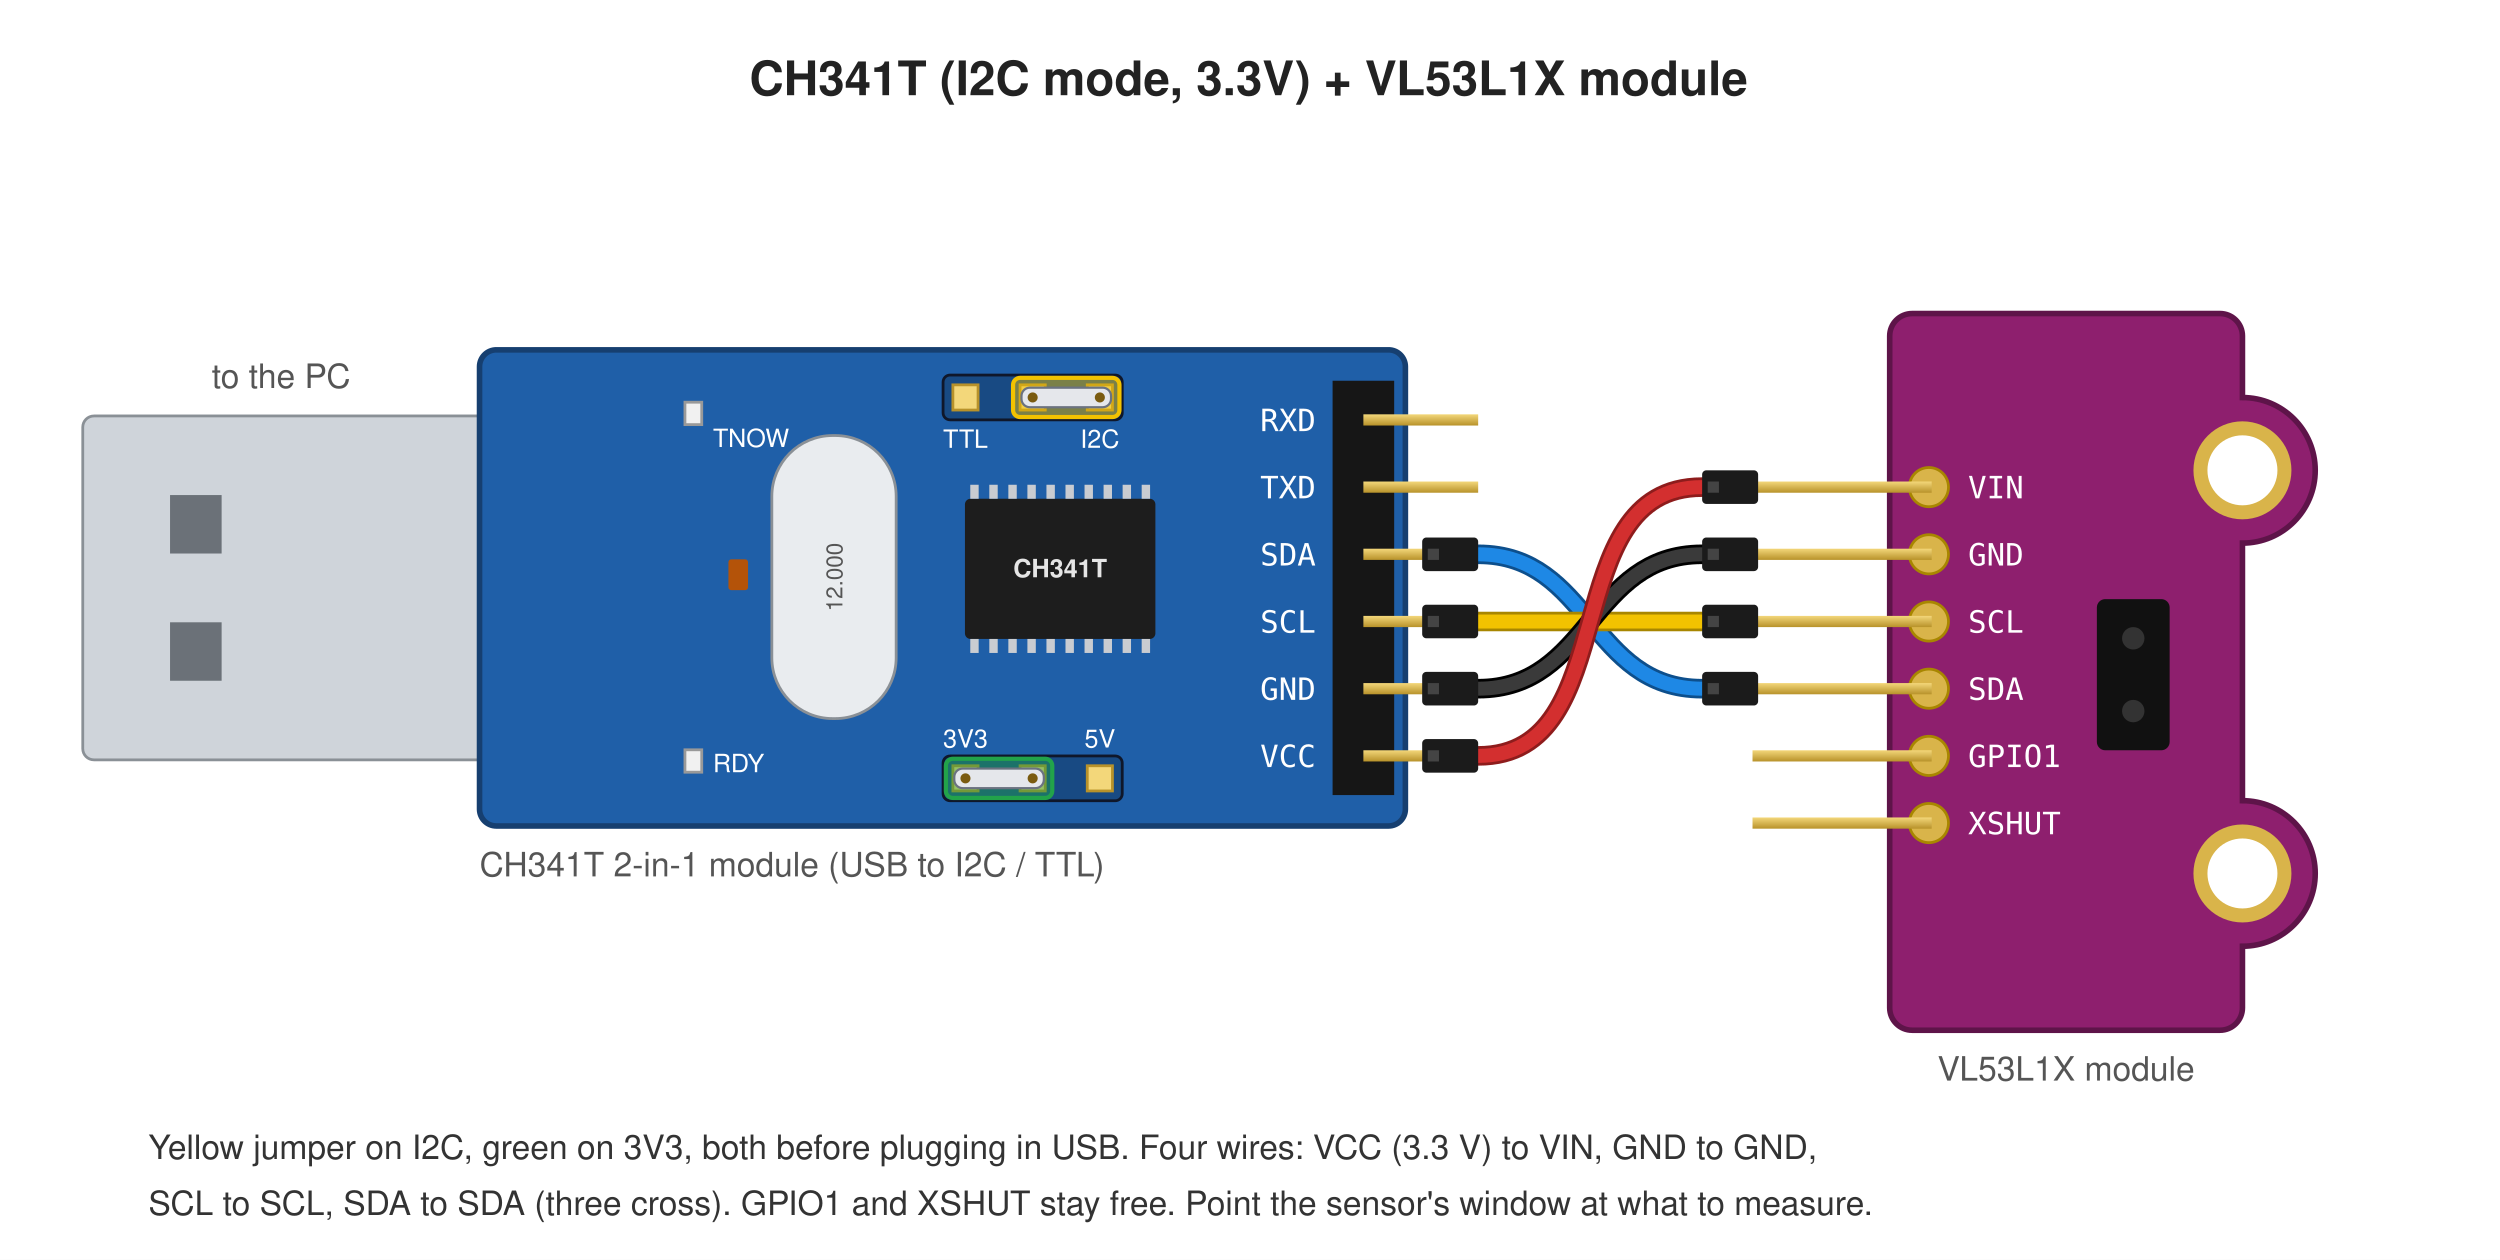
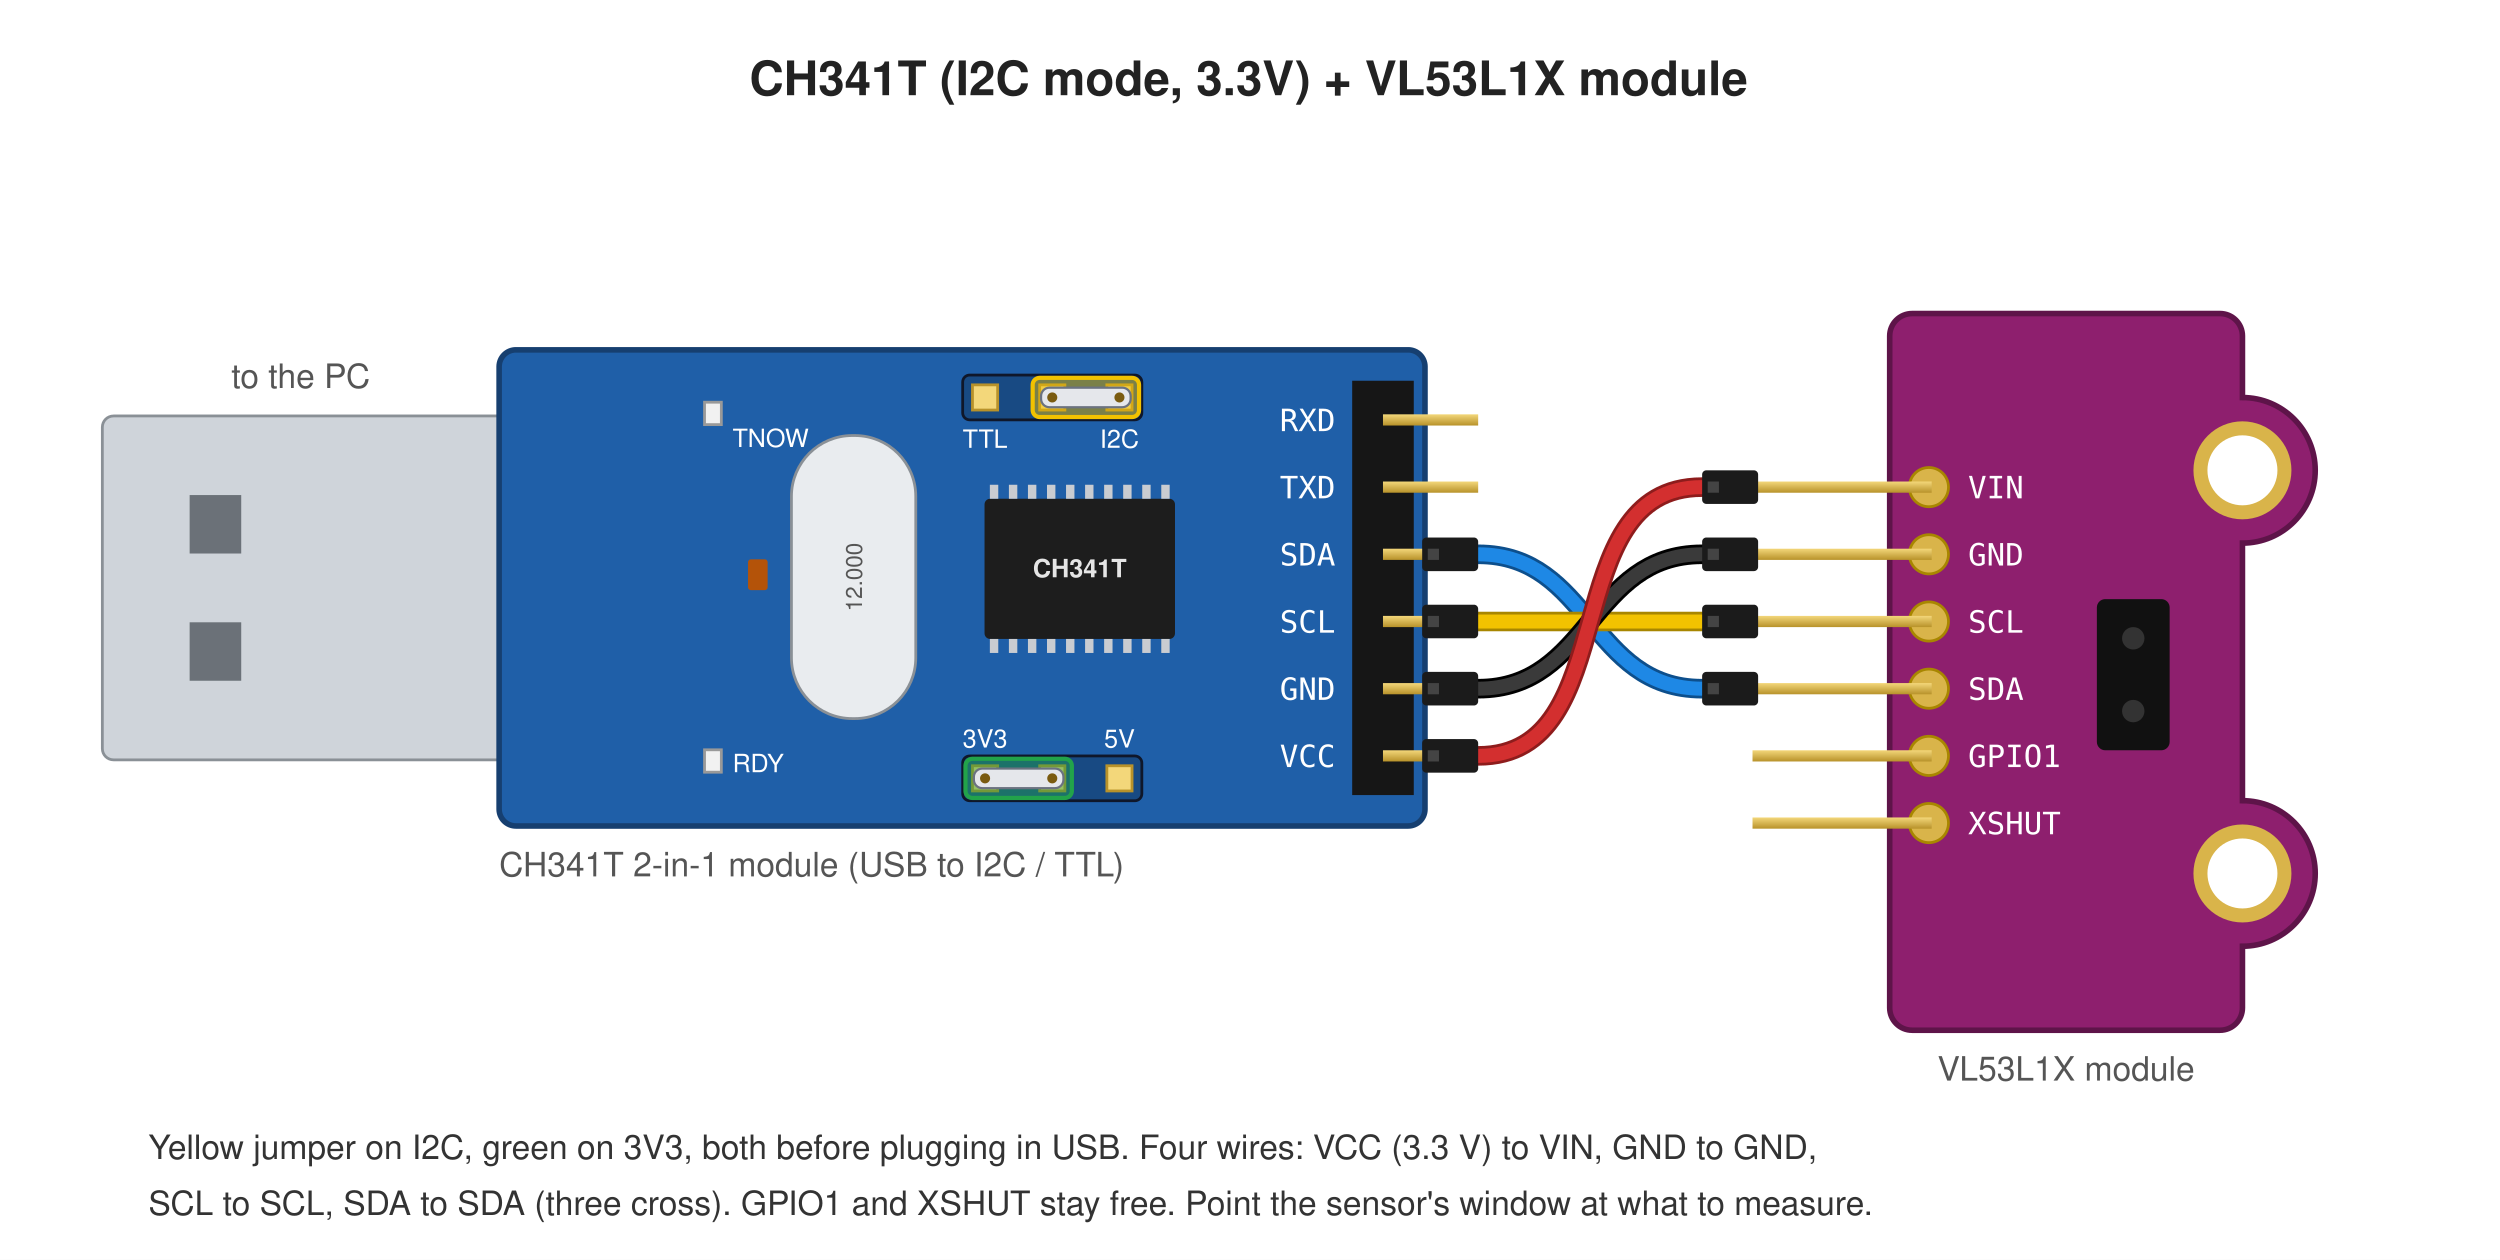
<svg xmlns="http://www.w3.org/2000/svg" viewBox="0 0 893 450" width="893" height="450" font-family="Helvetica, Arial, sans-serif">
  <style>@media (prefers-color-scheme: dark) { .bg { fill-opacity: 0.85 } }</style>
  <defs>
    <linearGradient id="metal" x1="0" y1="0" x2="0" y2="1">
      <stop offset="0" stop-color="#e9ecef" />
      <stop offset="0.5" stop-color="#b8bec5" />
      <stop offset="1" stop-color="#d9dde1" />
    </linearGradient>
    <linearGradient id="pin" x1="0" y1="0" x2="0" y2="1">
      <stop offset="0" stop-color="#f3d77a" />
      <stop offset="1" stop-color="#b8922a" />
    </linearGradient>
    <g id="dupont">
      <rect x="0" y="-6" width="20" height="12" rx="1.5" fill="#1b1b1b" />
      <rect x="2" y="-2" width="4" height="4" fill="#444" />
    </g>
  </defs>
  <rect class="bg" width="893" height="450" fill="#ffffff" />
  <text x="446" y="34" text-anchor="middle" font-size="17" font-weight="bold" fill="#222">CH341T (I2C mode, 3.3V) + VL53L1X module</text>
-   <text x="100.425" y="138.583" text-anchor="middle" font-size="12" fill="#555">to the PC</text>
-   <rect x="29.559" y="148.583" width="179.528" height="122.835" rx="4" fill="#cfd4da" stroke="#8a9096" />
-   <rect x="60.74" y="176.835" width="18.425" height="20.882" fill="#6b7178" />
-   <rect x="60.74" y="222.283" width="18.425" height="20.882" fill="#6b7178" />
-   <rect x="171.291" y="124.961" width="330.709" height="170.079" rx="6" fill="#1f5fa8" stroke="#163f70" stroke-width="2" />
-   <text x="171.291" y="313.039" font-size="12" fill="#555">CH341T 2-in-1 module (USB to I2C / TTL)</text>
-   <rect x="476.0" y="136.0" width="22" height="148.0" fill="#161616" />
+   <text x="107.425" y="138.583" text-anchor="middle" font-size="12" fill="#555">to the PC</text>
+   <rect x="36.559" y="148.583" width="179.528" height="122.835" rx="4" fill="#cfd4da" stroke="#8a9096" />
+   <rect x="67.74" y="176.835" width="18.425" height="20.882" fill="#6b7178" />
+   <rect x="67.74" y="222.283" width="18.425" height="20.882" fill="#6b7178" />
+   <rect x="178.291" y="124.961" width="330.709" height="170.079" rx="6" fill="#1f5fa8" stroke="#163f70" stroke-width="2" />
+   <text x="178.291" y="313.039" font-size="12" fill="#555">CH341T 2-in-1 module (USB to I2C / TTL)</text>
+   <rect x="483.0" y="136.0" width="22" height="148.0" fill="#161616" />
  <g fill="url(#pin)">
-     <rect x="487.0" y="148.0" width="41.0" height="4" />
-     <rect x="487.0" y="172.0" width="41.0" height="4" />
-     <rect x="487.0" y="196.0" width="41.0" height="4" />
-     <rect x="487.0" y="220.0" width="41.0" height="4" />
-     <rect x="487.0" y="244.0" width="41.0" height="4" />
-     <rect x="487.0" y="268.0" width="41.0" height="4" />
+     <rect x="494.0" y="148.0" width="34.0" height="4" />
+     <rect x="494.0" y="172.0" width="34.0" height="4" />
+     <rect x="494.0" y="196.0" width="34.0" height="4" />
+     <rect x="494.0" y="220.0" width="34.0" height="4" />
+     <rect x="494.0" y="244.0" width="34.0" height="4" />
+     <rect x="494.0" y="268.0" width="34.0" height="4" />
  </g>
  <g font-size="11" fill="#fff" font-family="Menlo, Consolas, monospace" text-anchor="end">
-     <text x="470.0" y="154.0">RXD</text>
-     <text x="470.0" y="178.0">TXD</text>
-     <text x="470.0" y="202.0">SDA</text>
-     <text x="470.0" y="226.0">SCL</text>
-     <text x="470.0" y="250.0">GND</text>
-     <text x="470.0" y="274.0">VCC</text>
+     <text x="477.0" y="154.0">RXD</text>
+     <text x="477.0" y="178.0">TXD</text>
+     <text x="477.0" y="202.0">SDA</text>
+     <text x="477.0" y="226.0">SCL</text>
+     <text x="477.0" y="250.0">GND</text>
+     <text x="477.0" y="274.0">VCC</text>
  </g>
-   <rect x="344.677" y="178.157" width="68.031" height="50.079" rx="2" fill="#1d1d1d" />
-   <rect x="346.579" y="173.157" width="3" height="5" fill="#c9ccd1" />
-   <rect x="346.579" y="228.236" width="3" height="5" fill="#c9ccd1" />
-   <rect x="353.382" y="173.157" width="3" height="5" fill="#c9ccd1" />
-   <rect x="353.382" y="228.236" width="3" height="5" fill="#c9ccd1" />
-   <rect x="360.185" y="173.157" width="3" height="5" fill="#c9ccd1" />
-   <rect x="360.185" y="228.236" width="3" height="5" fill="#c9ccd1" />
-   <rect x="366.988" y="173.157" width="3" height="5" fill="#c9ccd1" />
-   <rect x="366.988" y="228.236" width="3" height="5" fill="#c9ccd1" />
-   <rect x="373.791" y="173.157" width="3" height="5" fill="#c9ccd1" />
-   <rect x="373.791" y="228.236" width="3" height="5" fill="#c9ccd1" />
-   <rect x="380.594" y="173.157" width="3" height="5" fill="#c9ccd1" />
-   <rect x="380.594" y="228.236" width="3" height="5" fill="#c9ccd1" />
-   <rect x="387.398" y="173.157" width="3" height="5" fill="#c9ccd1" />
-   <rect x="387.398" y="228.236" width="3" height="5" fill="#c9ccd1" />
-   <rect x="394.201" y="173.157" width="3" height="5" fill="#c9ccd1" />
-   <rect x="394.201" y="228.236" width="3" height="5" fill="#c9ccd1" />
-   <rect x="401.004" y="173.157" width="3" height="5" fill="#c9ccd1" />
-   <rect x="401.004" y="228.236" width="3" height="5" fill="#c9ccd1" />
-   <rect x="407.807" y="173.157" width="3" height="5" fill="#c9ccd1" />
-   <rect x="407.807" y="228.236" width="3" height="5" fill="#c9ccd1" />
-   <text x="378.693" y="206.197" text-anchor="middle" font-size="9" font-weight="bold" fill="#e5e5e5">CH341T</text>
-   <rect x="275.701" y="155.575" width="44.409" height="101.102" rx="21.732" fill="#e9ecef" stroke="#8a9096" />
-   <text transform="translate(300.9055 206.126) rotate(-90)" text-anchor="middle" font-size="8" fill="#555">12.000</text>
-   <rect x="260.197" y="199.795" width="7" height="11" rx="1" fill="#b45309" />
-   <rect x="336.866" y="133.969" width="64" height="16" rx="2.5" fill="#000" fill-opacity="0.22" stroke="#0f172a" stroke-width="1" />
-   <rect x="388.366" y="137.469" width="9" height="9" fill="#f3d77a" stroke="#b8922a" />
-   <rect x="364.366" y="137.469" width="9" height="9" fill="#f3d77a" stroke="#b8922a" />
-   <rect x="340.366" y="137.469" width="9" height="9" fill="#f3d77a" stroke="#b8922a" />
-   <rect x="361.866" y="134.969" width="38" height="14" rx="2.5" fill="#f2c200" fill-opacity="0.45" stroke="#f2c200" stroke-width="1.5" />
-   <rect x="364.866" y="138.469" width="32" height="7" rx="3" fill="#e5e7eb" stroke="#6b7280" stroke-width="0.8" />
-   <circle cx="368.866" cy="141.969" r="1.8" fill="#7a5b10" />
-   <circle cx="392.866" cy="141.969" r="1.8" fill="#7a5b10" />
-   <rect x="336.866" y="270.031" width="64" height="16" rx="2.5" fill="#000" fill-opacity="0.22" stroke="#0f172a" stroke-width="1" />
-   <rect x="388.366" y="273.531" width="9" height="9" fill="#f3d77a" stroke="#b8922a" />
-   <rect x="364.366" y="273.531" width="9" height="9" fill="#f3d77a" stroke="#b8922a" />
-   <rect x="340.366" y="273.531" width="9" height="9" fill="#f3d77a" stroke="#b8922a" />
-   <rect x="337.866" y="271.031" width="38" height="14" rx="2.5" fill="#22a34a" fill-opacity="0.45" stroke="#22a34a" stroke-width="1.5" />
-   <rect x="340.866" y="274.531" width="32" height="7" rx="3" fill="#e5e7eb" stroke="#6b7280" stroke-width="0.8" />
-   <circle cx="344.866" cy="278.031" r="1.8" fill="#7a5b10" />
-   <circle cx="368.866" cy="278.031" r="1.8" fill="#7a5b10" />
-   <text x="392.866" y="159.969" text-anchor="middle" font-size="9" fill="#fff">I2C</text>
-   <text x="344.866" y="159.969" text-anchor="middle" font-size="9" fill="#fff">TTL</text>
-   <text x="392.866" y="267.031" text-anchor="middle" font-size="9" fill="#fff">5V</text>
-   <text x="344.866" y="267.031" text-anchor="middle" font-size="9" fill="#fff">3V3</text>
-   <rect x="244.661" y="143.669" width="6" height="8" fill="#f1f1f1" stroke="#999" />
-   <text x="254.661" y="159.669" font-size="9" fill="#fff">TNOW</text>
-   <rect x="244.661" y="267.827" width="6" height="8" fill="#f1f1f1" stroke="#999" />
-   <text x="254.661" y="275.827" font-size="9" fill="#fff">RDY</text>
+   <rect x="351.677" y="178.157" width="68.031" height="50.079" rx="2" fill="#1d1d1d" />
+   <rect x="353.579" y="173.157" width="3" height="5" fill="#c9ccd1" />
+   <rect x="353.579" y="228.236" width="3" height="5" fill="#c9ccd1" />
+   <rect x="360.382" y="173.157" width="3" height="5" fill="#c9ccd1" />
+   <rect x="360.382" y="228.236" width="3" height="5" fill="#c9ccd1" />
+   <rect x="367.185" y="173.157" width="3" height="5" fill="#c9ccd1" />
+   <rect x="367.185" y="228.236" width="3" height="5" fill="#c9ccd1" />
+   <rect x="373.988" y="173.157" width="3" height="5" fill="#c9ccd1" />
+   <rect x="373.988" y="228.236" width="3" height="5" fill="#c9ccd1" />
+   <rect x="380.791" y="173.157" width="3" height="5" fill="#c9ccd1" />
+   <rect x="380.791" y="228.236" width="3" height="5" fill="#c9ccd1" />
+   <rect x="387.594" y="173.157" width="3" height="5" fill="#c9ccd1" />
+   <rect x="387.594" y="228.236" width="3" height="5" fill="#c9ccd1" />
+   <rect x="394.398" y="173.157" width="3" height="5" fill="#c9ccd1" />
+   <rect x="394.398" y="228.236" width="3" height="5" fill="#c9ccd1" />
+   <rect x="401.201" y="173.157" width="3" height="5" fill="#c9ccd1" />
+   <rect x="401.201" y="228.236" width="3" height="5" fill="#c9ccd1" />
+   <rect x="408.004" y="173.157" width="3" height="5" fill="#c9ccd1" />
+   <rect x="408.004" y="228.236" width="3" height="5" fill="#c9ccd1" />
+   <rect x="414.807" y="173.157" width="3" height="5" fill="#c9ccd1" />
+   <rect x="414.807" y="228.236" width="3" height="5" fill="#c9ccd1" />
+   <text x="385.693" y="206.197" text-anchor="middle" font-size="9" font-weight="bold" fill="#e5e5e5">CH341T</text>
+   <rect x="282.701" y="155.575" width="44.409" height="101.102" rx="21.732" fill="#e9ecef" stroke="#8a9096" />
+   <text transform="translate(307.9055 206.126) rotate(-90)" text-anchor="middle" font-size="8" fill="#555">12.000</text>
+   <rect x="267.197" y="199.795" width="7" height="11" rx="1" fill="#b45309" />
+   <rect x="343.866" y="133.969" width="64" height="16" rx="2.5" fill="#000" fill-opacity="0.22" stroke="#0f172a" stroke-width="1" />
+   <rect x="395.366" y="137.469" width="9" height="9" fill="#f3d77a" stroke="#b8922a" />
+   <rect x="371.366" y="137.469" width="9" height="9" fill="#f3d77a" stroke="#b8922a" />
+   <rect x="347.366" y="137.469" width="9" height="9" fill="#f3d77a" stroke="#b8922a" />
+   <rect x="368.866" y="134.969" width="38" height="14" rx="2.5" fill="#f2c200" fill-opacity="0.45" stroke="#f2c200" stroke-width="1.5" />
+   <rect x="371.866" y="138.469" width="32" height="7" rx="3" fill="#e5e7eb" stroke="#6b7280" stroke-width="0.8" />
+   <circle cx="375.866" cy="141.969" r="1.8" fill="#7a5b10" />
+   <circle cx="399.866" cy="141.969" r="1.8" fill="#7a5b10" />
+   <rect x="343.866" y="270.031" width="64" height="16" rx="2.5" fill="#000" fill-opacity="0.22" stroke="#0f172a" stroke-width="1" />
+   <rect x="395.366" y="273.531" width="9" height="9" fill="#f3d77a" stroke="#b8922a" />
+   <rect x="371.366" y="273.531" width="9" height="9" fill="#f3d77a" stroke="#b8922a" />
+   <rect x="347.366" y="273.531" width="9" height="9" fill="#f3d77a" stroke="#b8922a" />
+   <rect x="344.866" y="271.031" width="38" height="14" rx="2.5" fill="#22a34a" fill-opacity="0.45" stroke="#22a34a" stroke-width="1.5" />
+   <rect x="347.866" y="274.531" width="32" height="7" rx="3" fill="#e5e7eb" stroke="#6b7280" stroke-width="0.8" />
+   <circle cx="351.866" cy="278.031" r="1.8" fill="#7a5b10" />
+   <circle cx="375.866" cy="278.031" r="1.8" fill="#7a5b10" />
+   <text x="399.866" y="159.969" text-anchor="middle" font-size="9" fill="#fff">I2C</text>
+   <text x="351.866" y="159.969" text-anchor="middle" font-size="9" fill="#fff">TTL</text>
+   <text x="399.866" y="267.031" text-anchor="middle" font-size="9" fill="#fff">5V</text>
+   <text x="351.866" y="267.031" text-anchor="middle" font-size="9" fill="#fff">3V3</text>
+   <rect x="251.661" y="143.669" width="6" height="8" fill="#f1f1f1" stroke="#999" />
+   <text x="261.661" y="159.669" font-size="9" fill="#fff">TNOW</text>
+   <rect x="251.661" y="267.827" width="6" height="8" fill="#f1f1f1" stroke="#999" />
+   <text x="261.661" y="275.827" font-size="9" fill="#fff">RDY</text>
  <g transform="translate(33 0)">
    <path d="M650 112 h 110 a 8 8 0 0 1 8 8 v 22 a 26 26 0 0 1 0 52 v 92 a 26 26 0 0 1 0 52 v 22 a 8 8 0 0 1 -8 8 h -110 a 8 8 0 0 1 -8 -8 v -240 a 8 8 0 0 1 8 -8 z" fill="#8e1f6e" stroke="#5e1449" stroke-width="2" />
    <circle cx="768" cy="168" r="15" fill="#fff" stroke="#d9b44a" stroke-width="5" />
    <circle cx="768" cy="312" r="15" fill="#fff" stroke="#d9b44a" stroke-width="5" />
    <g fill="#d9b44a" stroke="#a88600">
      <circle cx="656" cy="174" r="7" />
      <circle cx="656" cy="198" r="7" />
      <circle cx="656" cy="222" r="7" />
      <circle cx="656" cy="246" r="7" />
      <circle cx="656" cy="270" r="7" />
      <circle cx="656" cy="294" r="7" />
    </g>
    <g fill="url(#pin)">
      <rect x="593" y="172" width="64" height="4" />
      <rect x="593" y="196" width="64" height="4" />
      <rect x="593" y="220" width="64" height="4" />
      <rect x="593" y="244" width="64" height="4" />
      <rect x="593" y="268" width="64" height="4" />
      <rect x="593" y="292" width="64" height="4" />
    </g>
    <g font-size="11" fill="#fff" font-family="Menlo, Consolas, monospace">
      <text x="670" y="178">VIN</text>
      <text x="670" y="202">GND</text>
      <text x="670" y="226">SCL</text>
      <text x="670" y="250">SDA</text>
      <text x="670" y="274">GPIO1</text>
      <text x="670" y="298">XSHUT</text>
    </g>
    <rect x="716" y="214" width="26" height="54" rx="3" fill="#111" />
    <circle cx="729" cy="228" r="4" fill="#333" />
    <circle cx="729" cy="254" r="4" fill="#333" />
    <text x="705" y="386" text-anchor="middle" font-size="12" fill="#555">VL53L1X module</text>
    <g stroke-linecap="round" fill="none">
      <path d="M495 198 C 535 198, 535 246, 575 246" stroke="#0d4f8c" stroke-width="7" />
      <path d="M495 198 C 535 198, 535 246, 575 246" stroke="#1e88e5" stroke-width="5" />
      <path d="M495 222 H 575" stroke="#a88600" stroke-width="7" />
      <path d="M495 222 H 575" stroke="#f2c200" stroke-width="5" />
      <path d="M495 246 C 535 246, 535 198, 575 198" stroke="#000" stroke-width="7" />
      <path d="M495 246 C 535 246, 535 198, 575 198" stroke="#3a3a3a" stroke-width="5" />
      <path d="M495 270 C 548 270, 522 174, 575 174" stroke="#8e1c1c" stroke-width="7" />
      <path d="M495 270 C 548 270, 522 174, 575 174" stroke="#d32f2f" stroke-width="5" />
    </g>
    <use href="#dupont" x="475" y="198" />
    <use href="#dupont" x="475" y="222" />
    <use href="#dupont" x="475" y="246" />
    <use href="#dupont" x="475" y="270" />
    <use href="#dupont" x="575" y="174" />
    <use href="#dupont" x="575" y="198" />
    <use href="#dupont" x="575" y="222" />
    <use href="#dupont" x="575" y="246" />
    <g font-size="12" fill="#333">
      <text x="20" y="414">Yellow jumper on I2C, green on 3V3, both before plugging in USB. Four wires: VCC (3.3 V) to VIN, GND to GND,</text>
      <text x="20" y="434">SCL to SCL, SDA to SDA (three cross). GPIO1 and XSHUT stay free. Point the sensor's window at what to measure.</text>
    </g>
  </g>
</svg>
